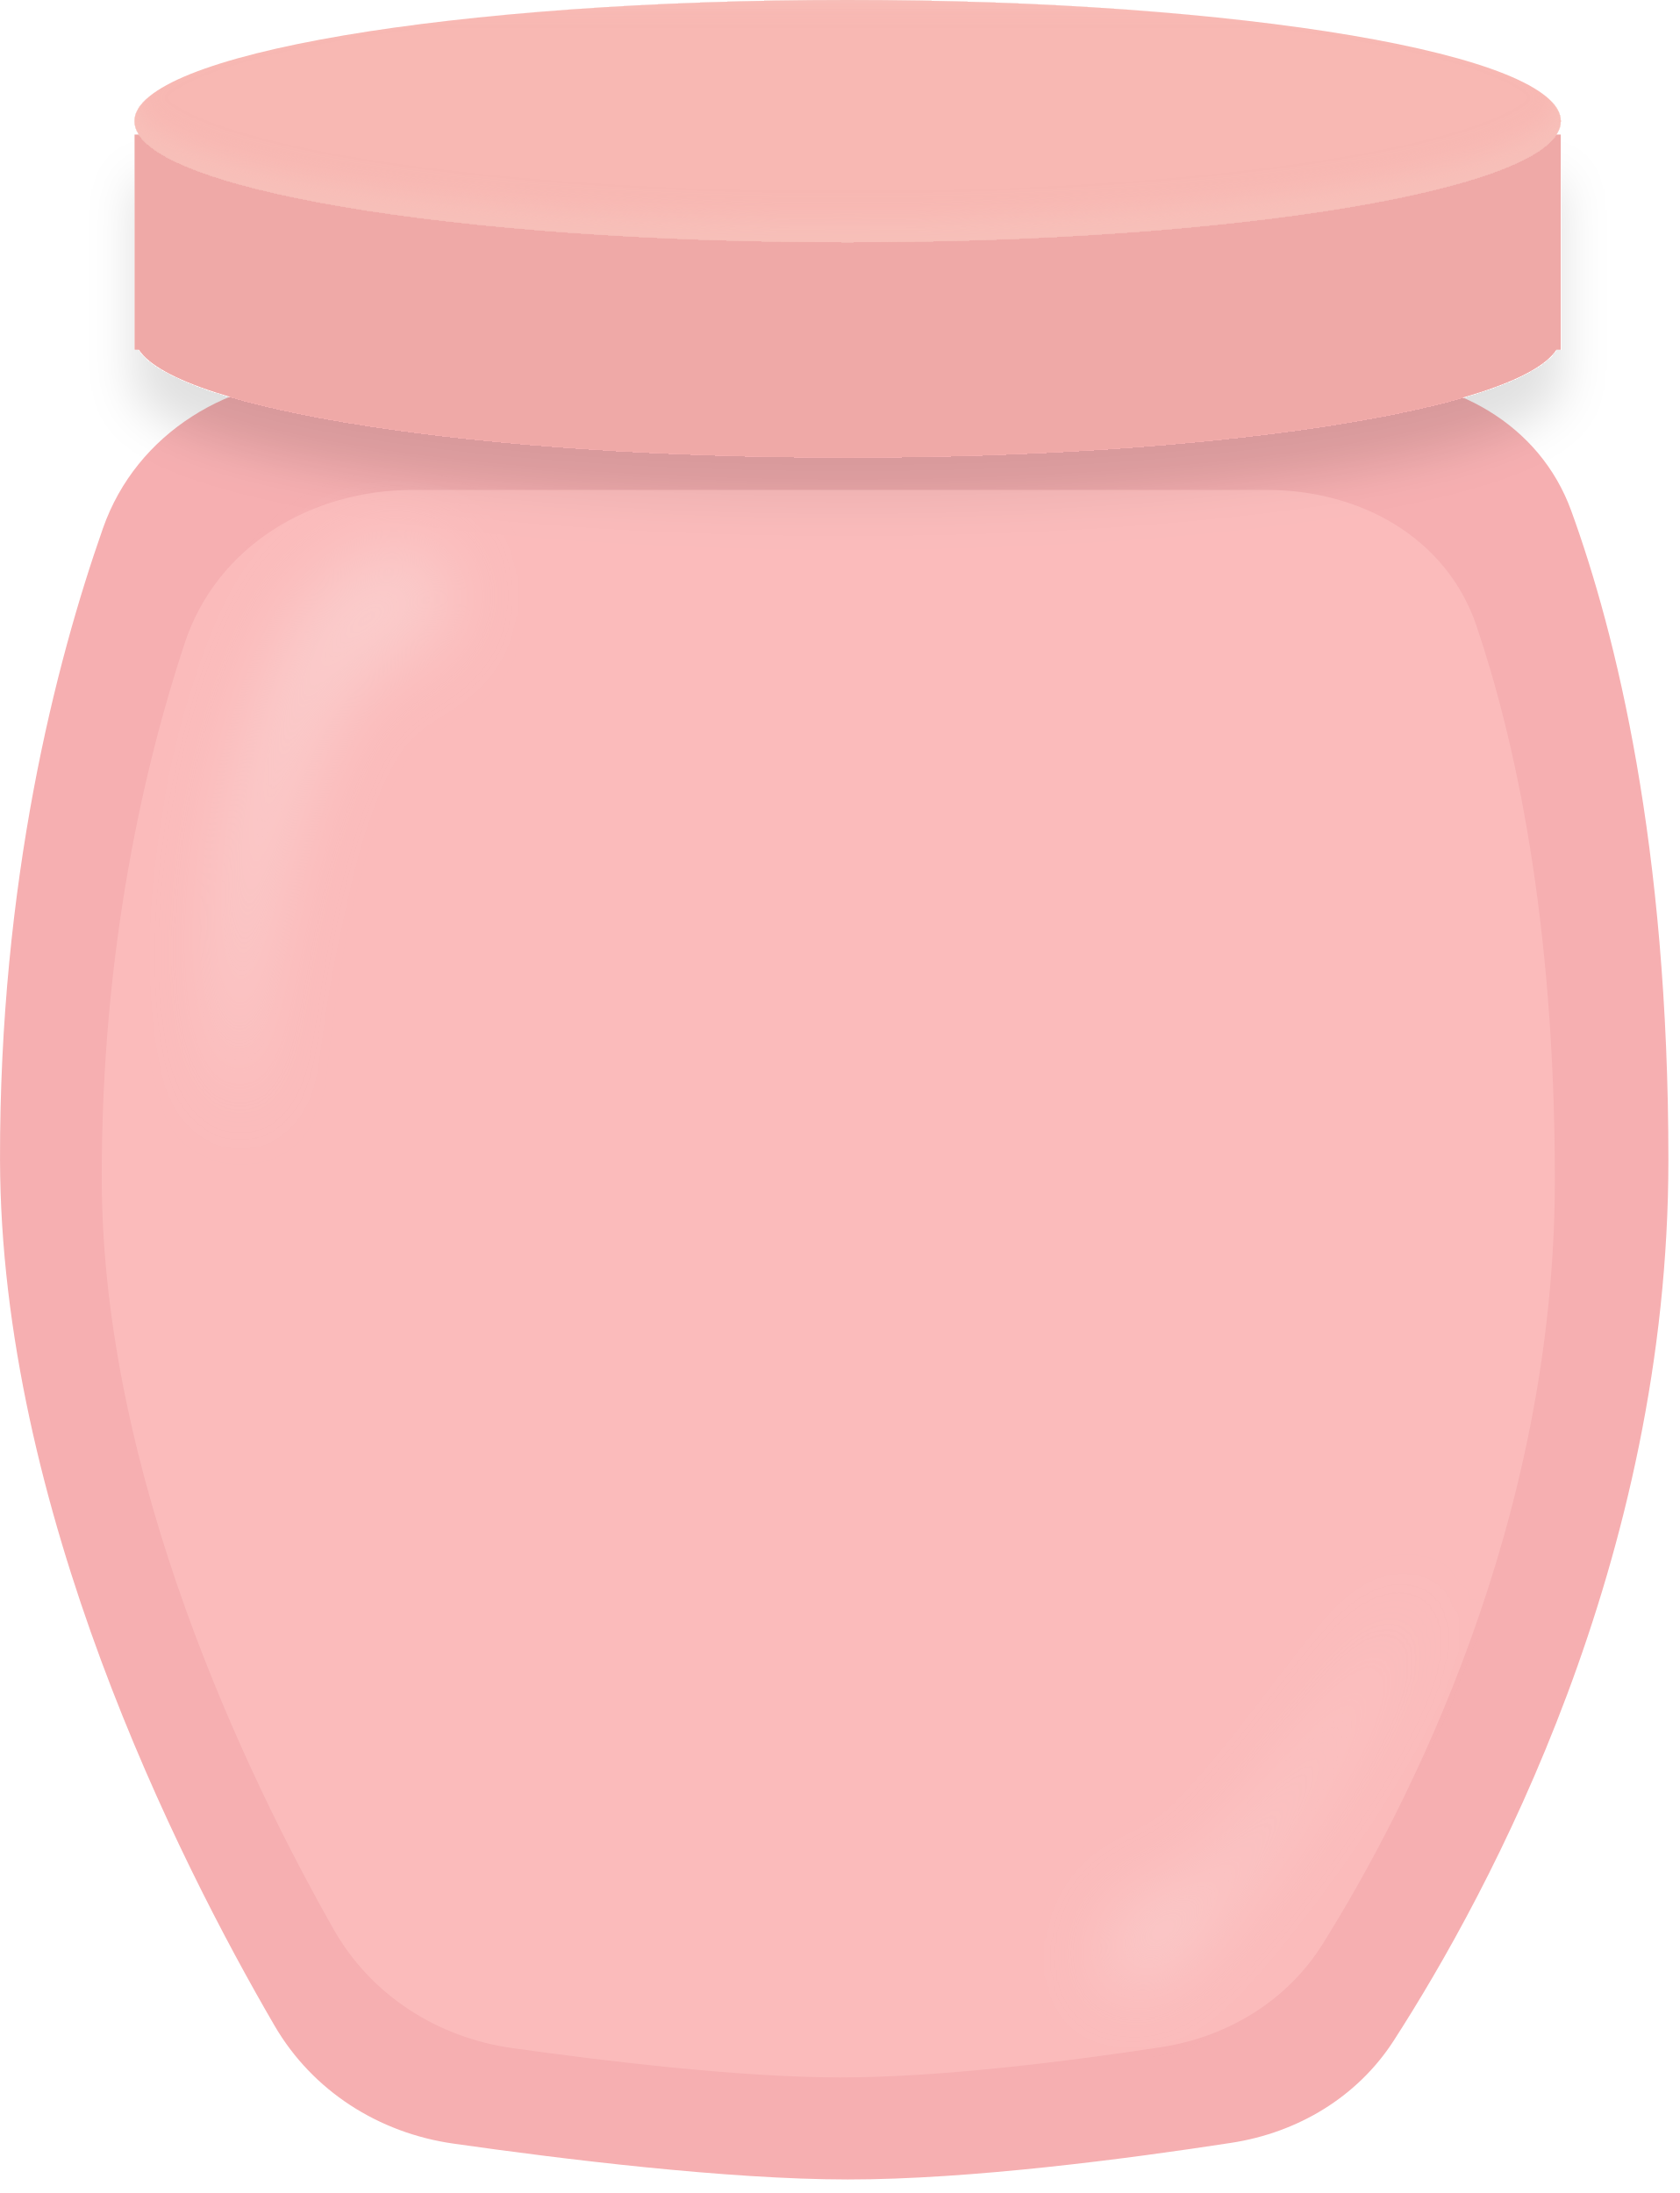
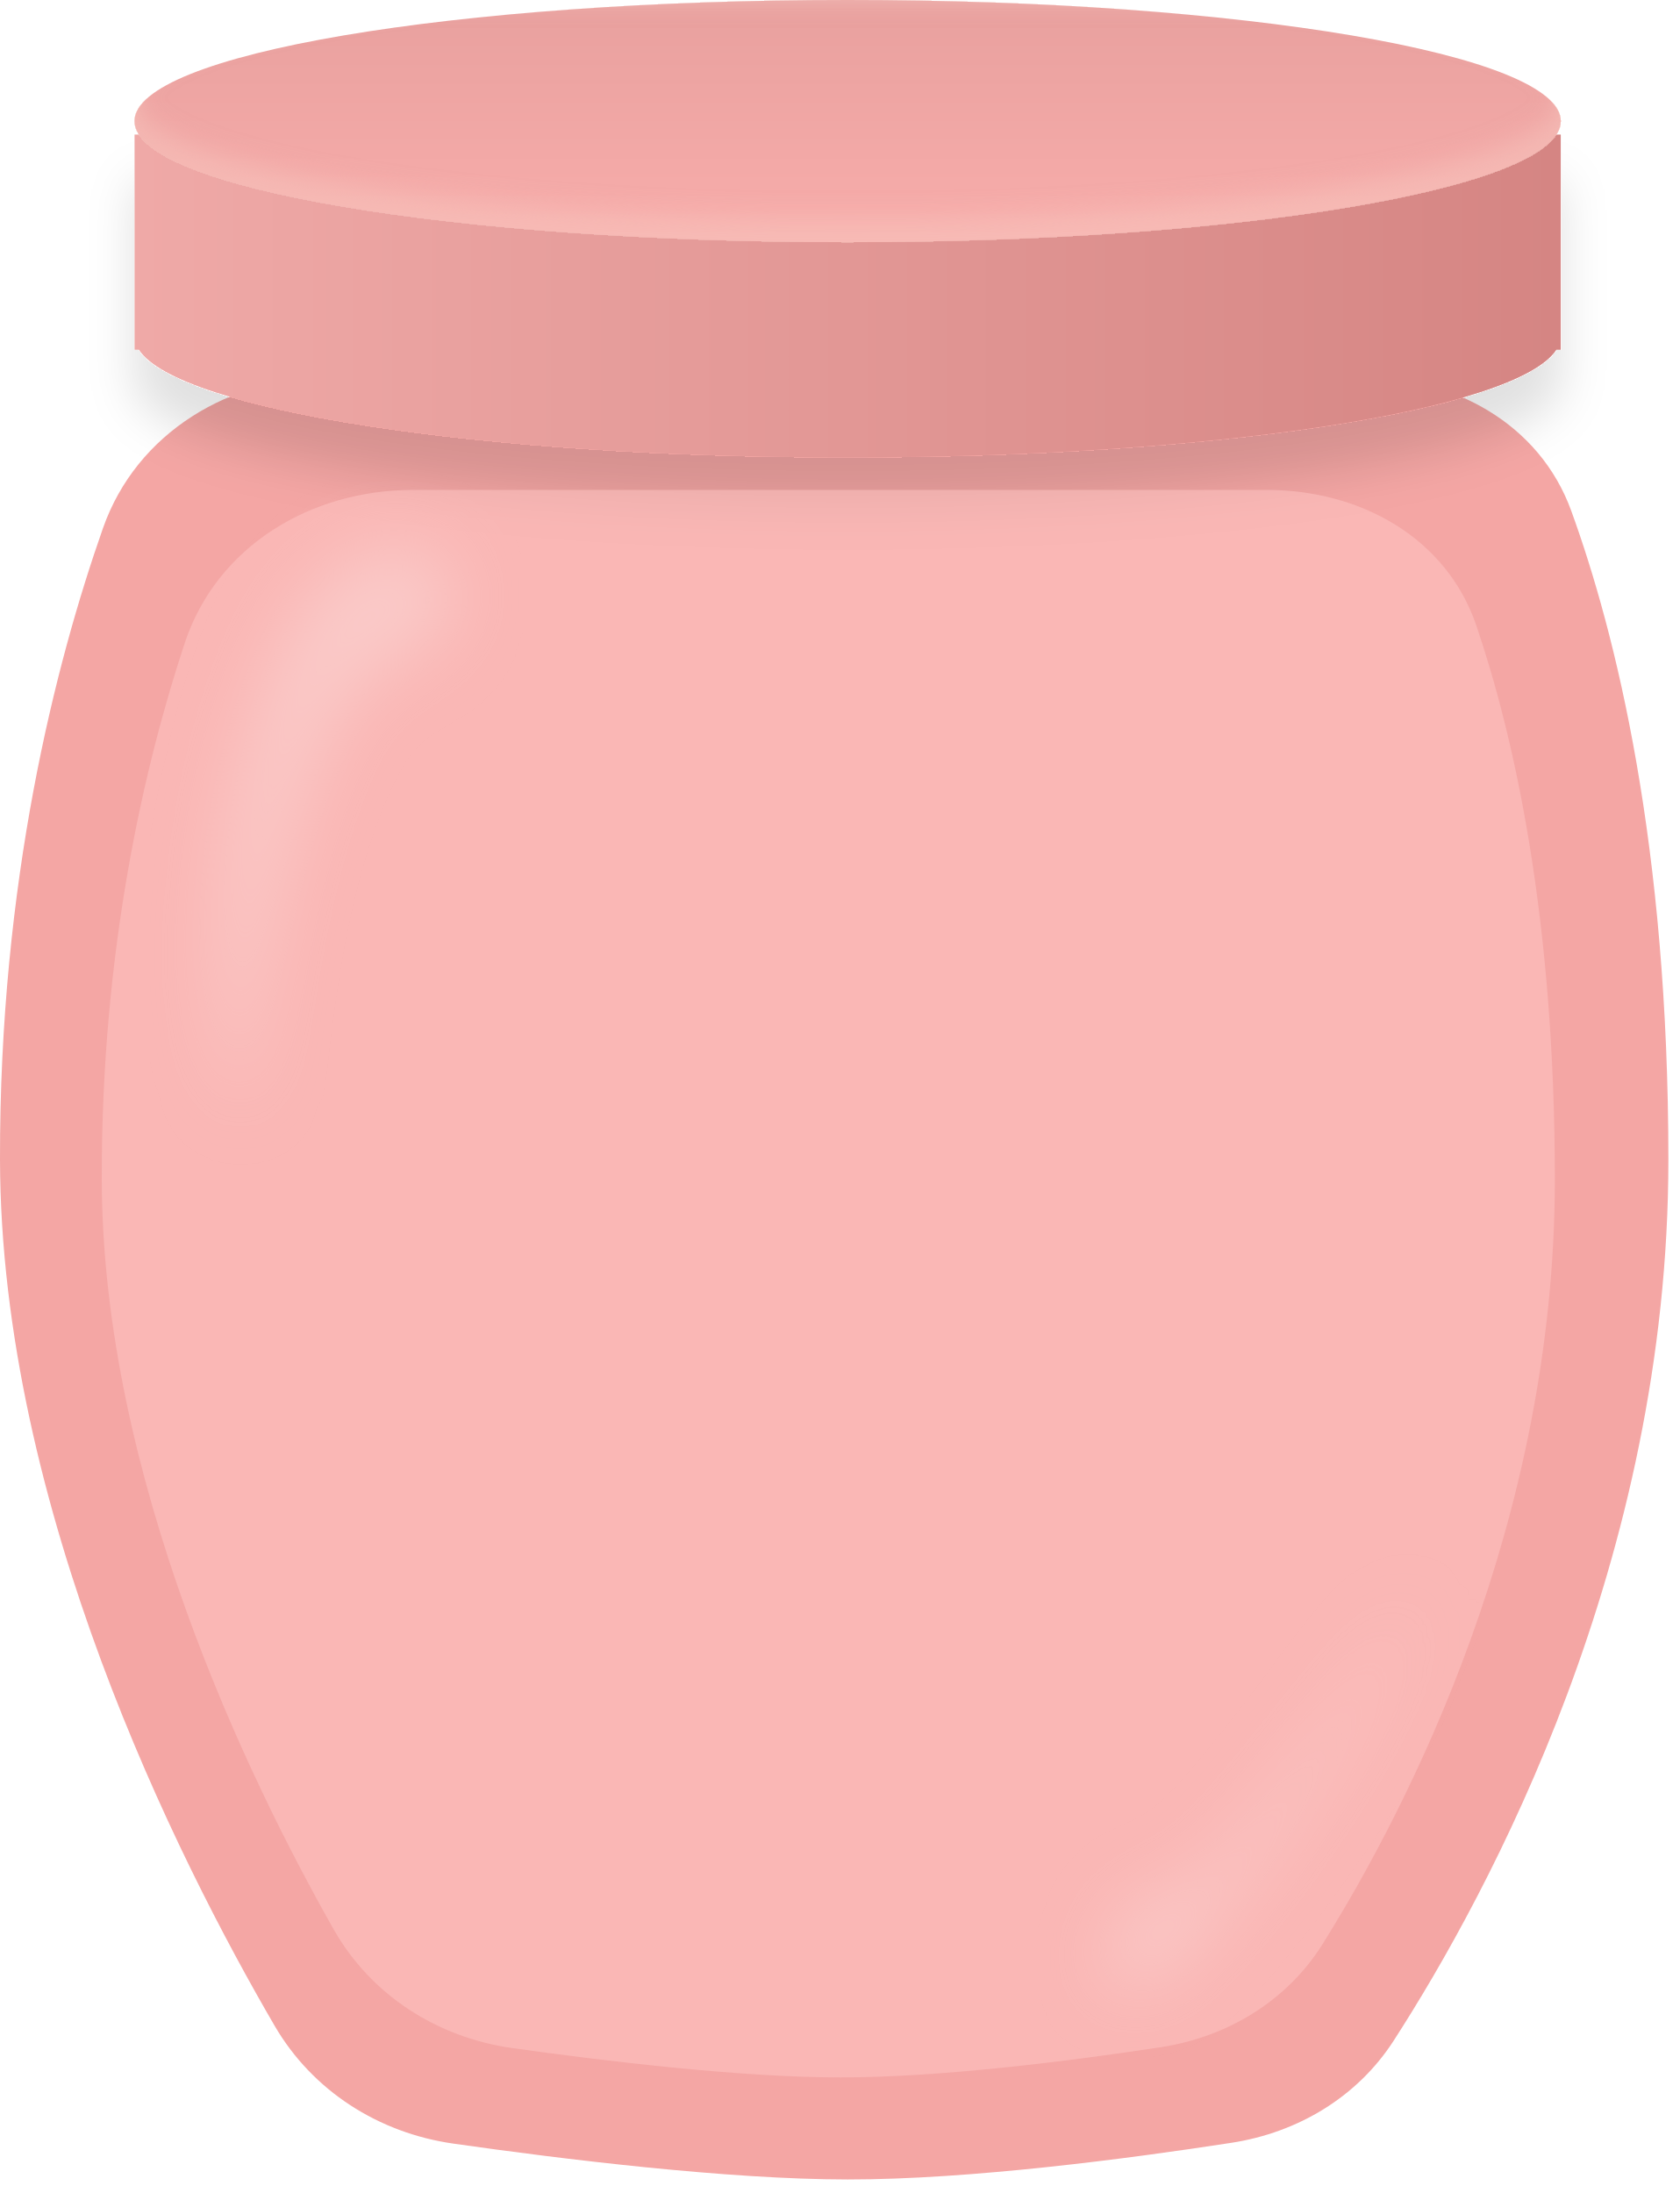
<svg xmlns="http://www.w3.org/2000/svg" width="72" height="94" viewBox="0 0 72 94" fill="none">
-   <path d="M4.413 22.643C5.859 18.528 9.868 16.148 14.229 16.148H58.323C62.297 16.148 65.984 18.158 67.342 21.893C69.259 27.164 71.507 36.221 71.507 49.708C71.507 66.894 63.853 81.079 59.736 87.467C58.176 89.887 55.627 91.409 52.782 91.848C48.395 92.525 41.574 93.424 36.33 93.42C31.182 93.417 24.122 92.552 19.426 91.882C16.226 91.426 13.395 89.622 11.768 86.829C7.606 79.679 0.03 64.625 0.001 49.708C-0.023 37.792 2.384 28.42 4.413 22.643Z" fill="#F6AFB1" />
-   <g filter="url(#filter0_f_244_11094)">
-     <path d="M10.431 47.899C8.285 40.98 10.215 32.665 11.448 29.373C12.121 27.577 12.55 26.2 14.13 24.784C18.473 20.893 22.061 26.312 16.849 28.333C12.68 29.951 10.834 42.051 10.431 47.899Z" fill="#F6F6F6" fill-opacity="0.5" />
+   <path d="M4.412 22.643C5.858 18.528 9.868 16.148 14.229 16.148H58.322C62.296 16.148 65.984 18.158 67.342 21.893C69.258 27.164 71.506 36.221 71.506 49.708C71.506 66.894 63.853 81.079 59.735 87.467C58.175 89.887 55.627 91.409 52.781 91.848C48.394 92.525 41.573 93.424 36.33 93.42C31.182 93.417 24.122 92.552 19.425 91.882C16.225 91.426 13.394 89.622 11.768 86.829C7.605 79.679 0.03 64.625 0 49.708C-0.024 37.792 2.383 28.42 4.412 22.643Z" fill="#F4A6A4" />
+   <g filter="url(#filter0_f_549_13215)">
+     <path d="M10.431 47.899C8.285 40.98 10.215 32.665 11.448 29.373C12.121 27.577 12.549 26.2 14.129 24.784C18.472 20.893 22.061 26.312 16.849 28.333C12.68 29.951 10.833 42.051 10.431 47.899Z" fill="#F6F6F6" fill-opacity="0.5" />
  </g>
-   <g filter="url(#filter1_f_244_11094)">
-     <path d="M60.898 68.287C58.234 74.306 53.839 80.071 51.974 82.201C50.957 83.364 50.2 84.283 49.121 84.857C46.153 86.436 47.734 81.101 50.059 81.243C51.918 81.356 58.06 72.653 60.898 68.287Z" fill="#F6F6F6" fill-opacity="0.5" />
+   <g filter="url(#filter1_f_549_13215)">
+     <path d="M60.898 68.287C58.234 74.306 53.838 80.071 51.974 82.201C50.956 83.364 50.2 84.283 49.12 84.857C46.153 86.436 47.734 81.101 50.058 81.243C51.918 81.356 58.059 72.653 60.898 68.287Z" fill="#F6F6F6" fill-opacity="0.5" />
  </g>
-   <g filter="url(#filter2_d_244_11094)">
-     <path d="M66.893 14.993H66.706C65.016 17.588 52.062 19.607 36.331 19.607C20.6 19.607 7.646 17.588 5.956 14.993H5.767V5.767H66.893V14.993Z" fill="#EFA9A7" />
+   <g filter="url(#filter2_d_549_13215)">
+     <path d="M66.893 14.993H66.705C65.016 17.588 52.062 19.607 36.33 19.607C20.599 19.607 7.645 17.588 5.955 14.993H5.767V5.767H66.893V14.993Z" fill="url(#paint0_linear_549_13215)" />
  </g>
-   <g filter="url(#filter3_i_244_11094)">
-     <path d="M66.893 5.19C66.893 8.056 53.21 10.38 36.33 10.38C19.451 10.38 5.767 8.056 5.767 5.19C5.767 2.324 19.451 0 36.33 0C53.21 0 66.893 2.324 66.893 5.19Z" fill="#F8B8B3" />
+   <g filter="url(#filter3_i_549_13215)">
+     <path d="M66.893 5.19C66.893 8.056 53.209 10.38 36.33 10.38C19.45 10.38 5.767 8.056 5.767 5.19C5.767 2.324 19.45 0 36.33 0C53.209 0 66.893 2.324 66.893 5.19Z" fill="url(#paint1_linear_549_13215)" />
  </g>
-   <path d="M7.917 27.565C9.295 23.405 13.322 21 17.703 21H54.299C58.294 21 61.997 23.039 63.28 26.823C64.884 31.554 66.64 39.304 66.64 50.553C66.64 65.268 60.34 77.483 56.694 83.32C55.161 85.774 52.601 87.317 49.741 87.753C45.918 88.335 40.341 89.049 36.003 89.046C31.757 89.043 26.018 88.36 21.948 87.787C18.733 87.334 15.894 85.513 14.294 82.688C10.615 76.193 4.386 63.316 4.361 50.553C4.341 40.622 6.218 32.698 7.917 27.565Z" fill="#FFC8C6" fill-opacity="0.5" />
+   <path d="M7.917 27.565C9.294 23.405 13.321 21 17.703 21H54.298C58.294 21 61.996 23.039 63.279 26.823C64.883 31.554 66.64 39.304 66.64 50.553C66.64 65.268 60.339 77.483 56.693 83.32C55.16 85.774 52.6 87.317 49.74 87.753C45.917 88.335 40.34 89.049 36.002 89.046C31.756 89.043 26.017 88.36 21.947 87.787C18.733 87.334 15.894 85.513 14.294 82.688C10.615 76.193 4.386 63.316 4.361 50.553C4.341 40.622 6.217 32.698 7.917 27.565Z" fill="#FFC8C6" fill-opacity="0.5" />
  <defs>
-     <filter id="filter0_f_244_11094" x="6.467" y="20.412" width="15.966" height="30.487" filterUnits="userSpaceOnUse" color-interpolation-filters="sRGB">
+     <filter id="filter0_f_549_13215" x="6.466" y="20.412" width="15.966" height="30.487" filterUnits="userSpaceOnUse" color-interpolation-filters="sRGB">
      <feFlood flood-opacity="0" result="BackgroundImageFix" />
      <feBlend mode="normal" in="SourceGraphic" in2="BackgroundImageFix" result="shape" />
-       <feGaussianBlur stdDeviation="1.5" result="effect1_foregroundBlur_244_11094" />
+       <feGaussianBlur stdDeviation="1.5" result="effect1_foregroundBlur_549_13215" />
    </filter>
-     <filter id="filter1_f_244_11094" x="44.498" y="65.287" width="19.399" height="22.862" filterUnits="userSpaceOnUse" color-interpolation-filters="sRGB">
+     <filter id="filter1_f_549_13215" x="44.498" y="65.287" width="19.399" height="22.862" filterUnits="userSpaceOnUse" color-interpolation-filters="sRGB">
      <feFlood flood-opacity="0" result="BackgroundImageFix" />
      <feBlend mode="normal" in="SourceGraphic" in2="BackgroundImageFix" result="shape" />
-       <feGaussianBlur stdDeviation="1.5" result="effect1_foregroundBlur_244_11094" />
+       <feGaussianBlur stdDeviation="1.5" result="effect1_foregroundBlur_549_13215" />
    </filter>
-     <filter id="filter2_d_244_11094" x="3.767" y="5.767" width="65.126" height="17.841" filterUnits="userSpaceOnUse" color-interpolation-filters="sRGB">
+     <filter id="filter2_d_549_13215" x="3.767" y="5.767" width="65.126" height="17.841" filterUnits="userSpaceOnUse" color-interpolation-filters="sRGB">
      <feFlood flood-opacity="0" result="BackgroundImageFix" />
      <feColorMatrix in="SourceAlpha" type="matrix" values="0 0 0 0 0 0 0 0 0 0 0 0 0 0 0 0 0 0 127 0" result="hardAlpha" />
      <feOffset dy="2" />
      <feGaussianBlur stdDeviation="1" />
      <feComposite in2="hardAlpha" operator="out" />
      <feColorMatrix type="matrix" values="0 0 0 0 0 0 0 0 0 0 0 0 0 0 0 0 0 0 0.12 0" />
-       <feBlend mode="normal" in2="BackgroundImageFix" result="effect1_dropShadow_244_11094" />
-       <feBlend mode="normal" in="SourceGraphic" in2="effect1_dropShadow_244_11094" result="shape" />
+       <feBlend mode="normal" in2="BackgroundImageFix" result="effect1_dropShadow_549_13215" />
+       <feBlend mode="normal" in="SourceGraphic" in2="effect1_dropShadow_549_13215" result="shape" />
    </filter>
-     <filter id="filter3_i_244_11094" x="5.767" y="-1" width="61.127" height="11.38" filterUnits="userSpaceOnUse" color-interpolation-filters="sRGB">
+     <filter id="filter3_i_549_13215" x="5.767" y="-1" width="61.127" height="11.38" filterUnits="userSpaceOnUse" color-interpolation-filters="sRGB">
      <feFlood flood-opacity="0" result="BackgroundImageFix" />
      <feBlend mode="normal" in="SourceGraphic" in2="BackgroundImageFix" result="shape" />
      <feColorMatrix in="SourceAlpha" type="matrix" values="0 0 0 0 0 0 0 0 0 0 0 0 0 0 0 0 0 0 127 0" result="hardAlpha" />
      <feOffset dy="-1" />
      <feGaussianBlur stdDeviation="0.5" />
      <feComposite in2="hardAlpha" operator="arithmetic" k2="-1" k3="1" />
      <feColorMatrix type="matrix" values="0 0 0 0 0.969 0 0 0 0 0.78 0 0 0 0 0.749 0 0 0 0.5 0" />
-       <feBlend mode="normal" in2="shape" result="effect1_innerShadow_244_11094" />
+       <feBlend mode="normal" in2="shape" result="effect1_innerShadow_549_13215" />
    </filter>
+     <linearGradient id="paint0_linear_549_13215" x1="5.767" y1="12.687" x2="66.893" y2="12.687" gradientUnits="userSpaceOnUse">
+       <stop stop-color="#EFA9A7" />
+       <stop offset="1" stop-color="#D58583" />
+     </linearGradient>
+     <linearGradient id="paint1_linear_549_13215" x1="36.33" y1="10.38" x2="36.33" y2="0" gradientUnits="userSpaceOnUse">
+       <stop stop-color="#F8ADAB" />
+       <stop offset="1" stop-color="#E8A09E" />
+     </linearGradient>
  </defs>
</svg>
